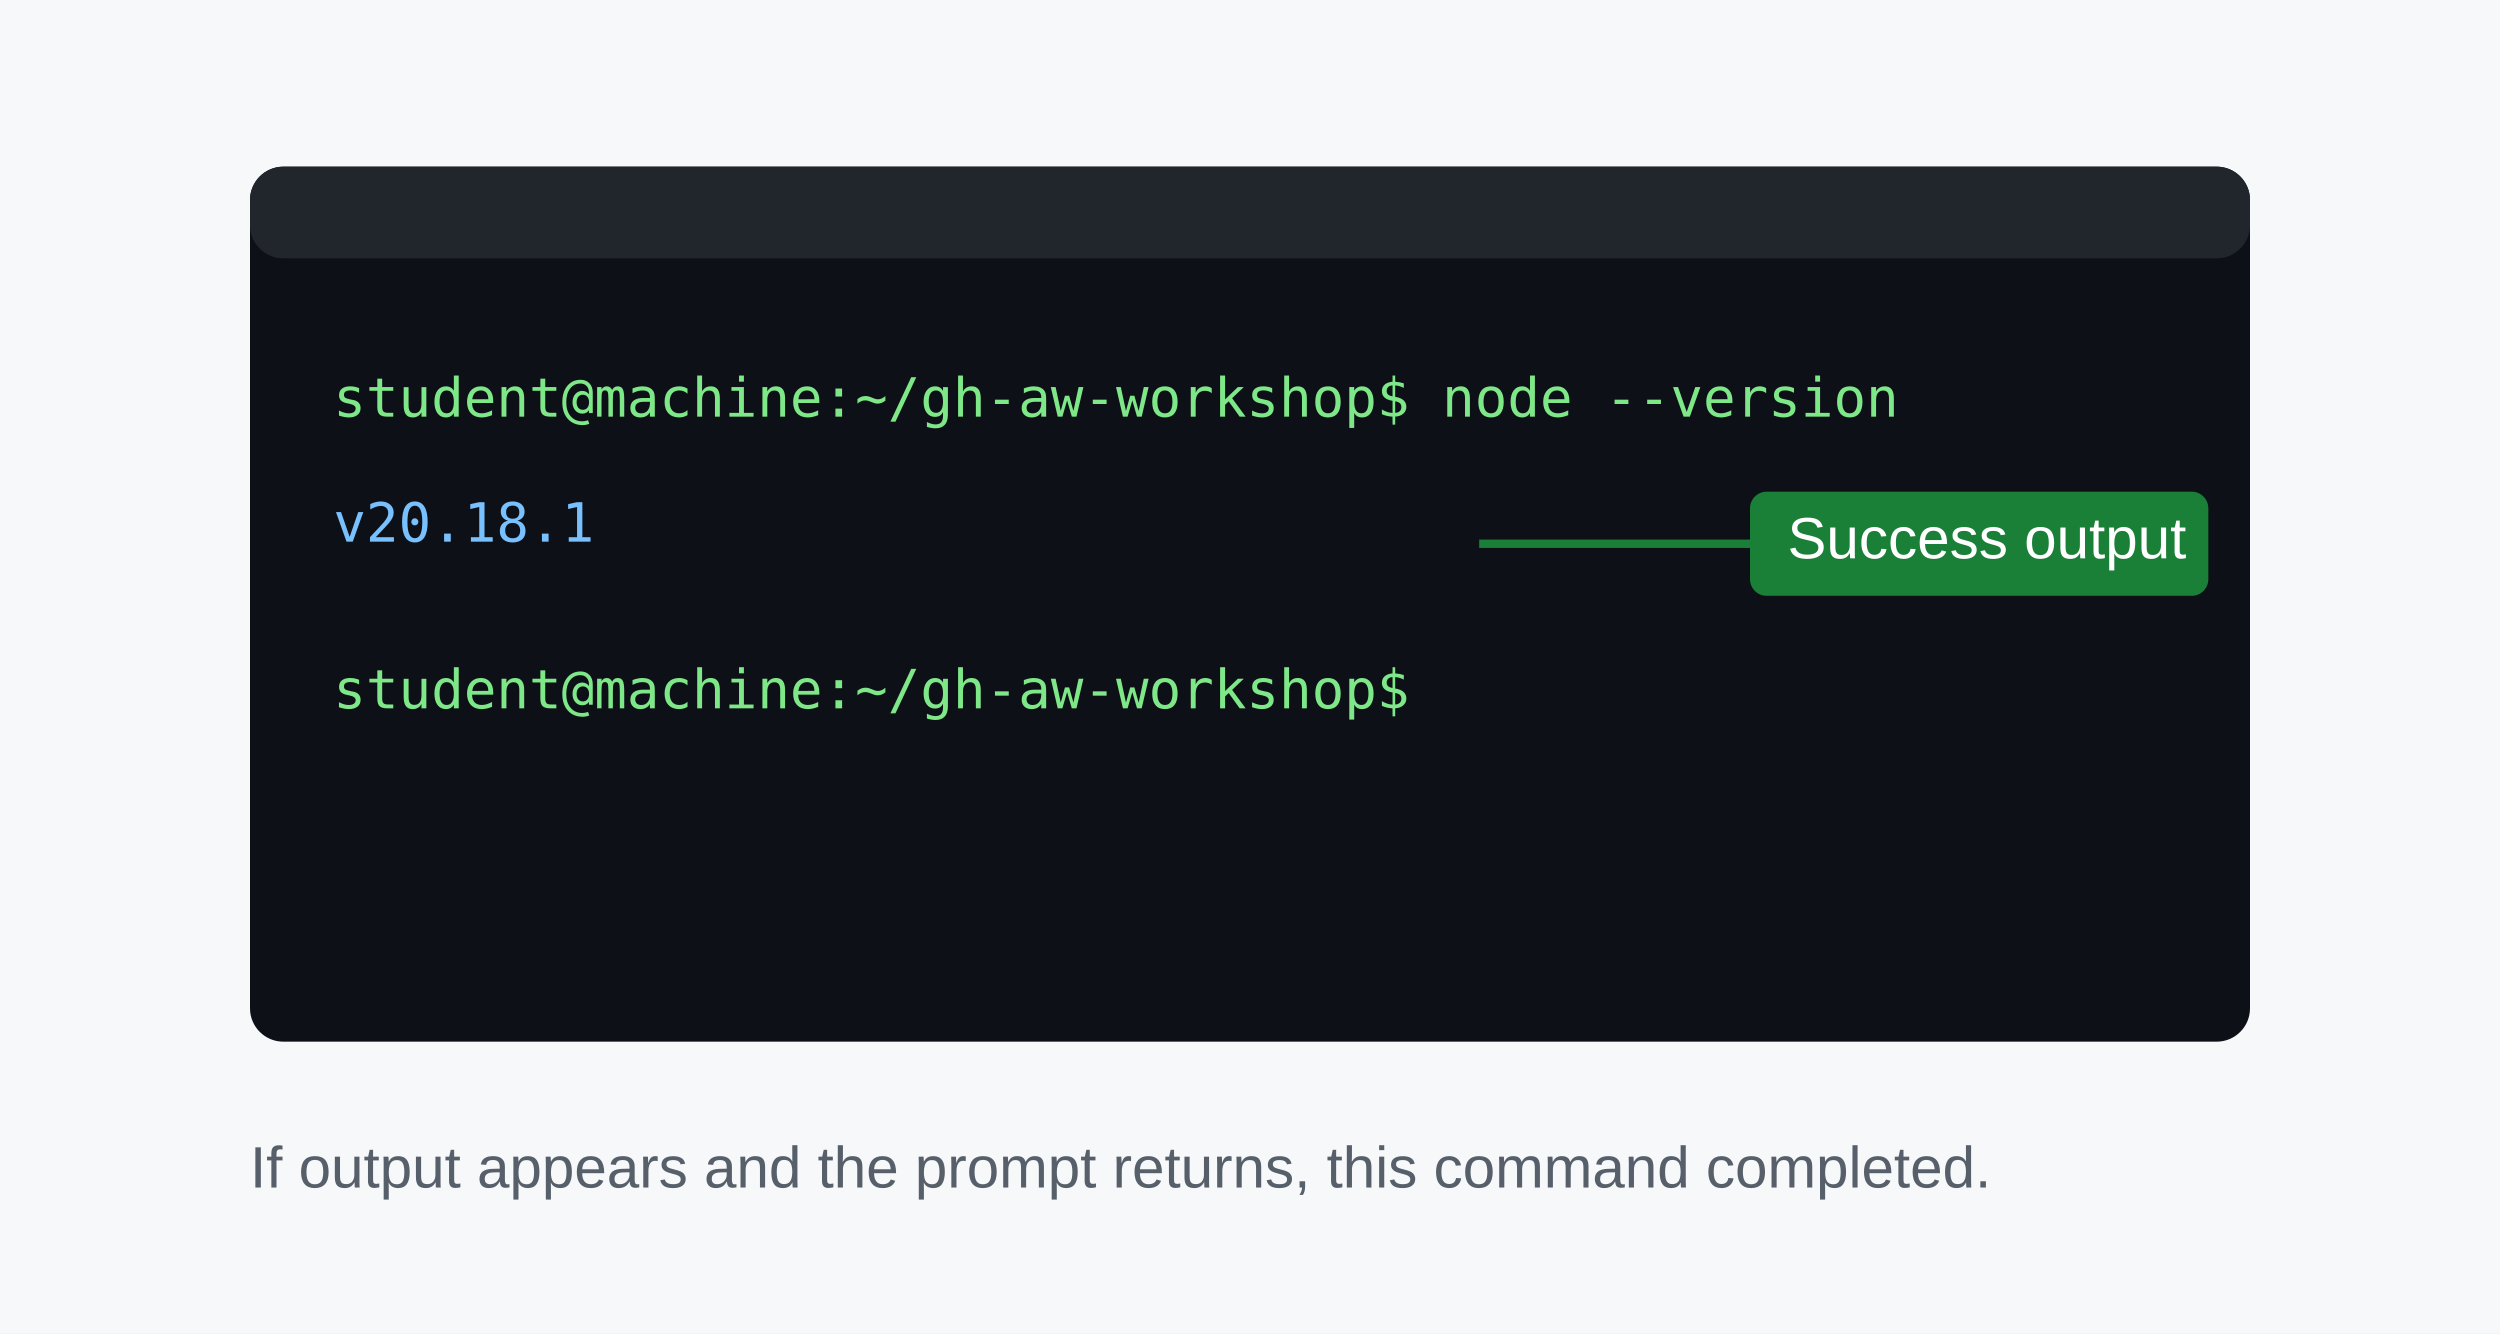
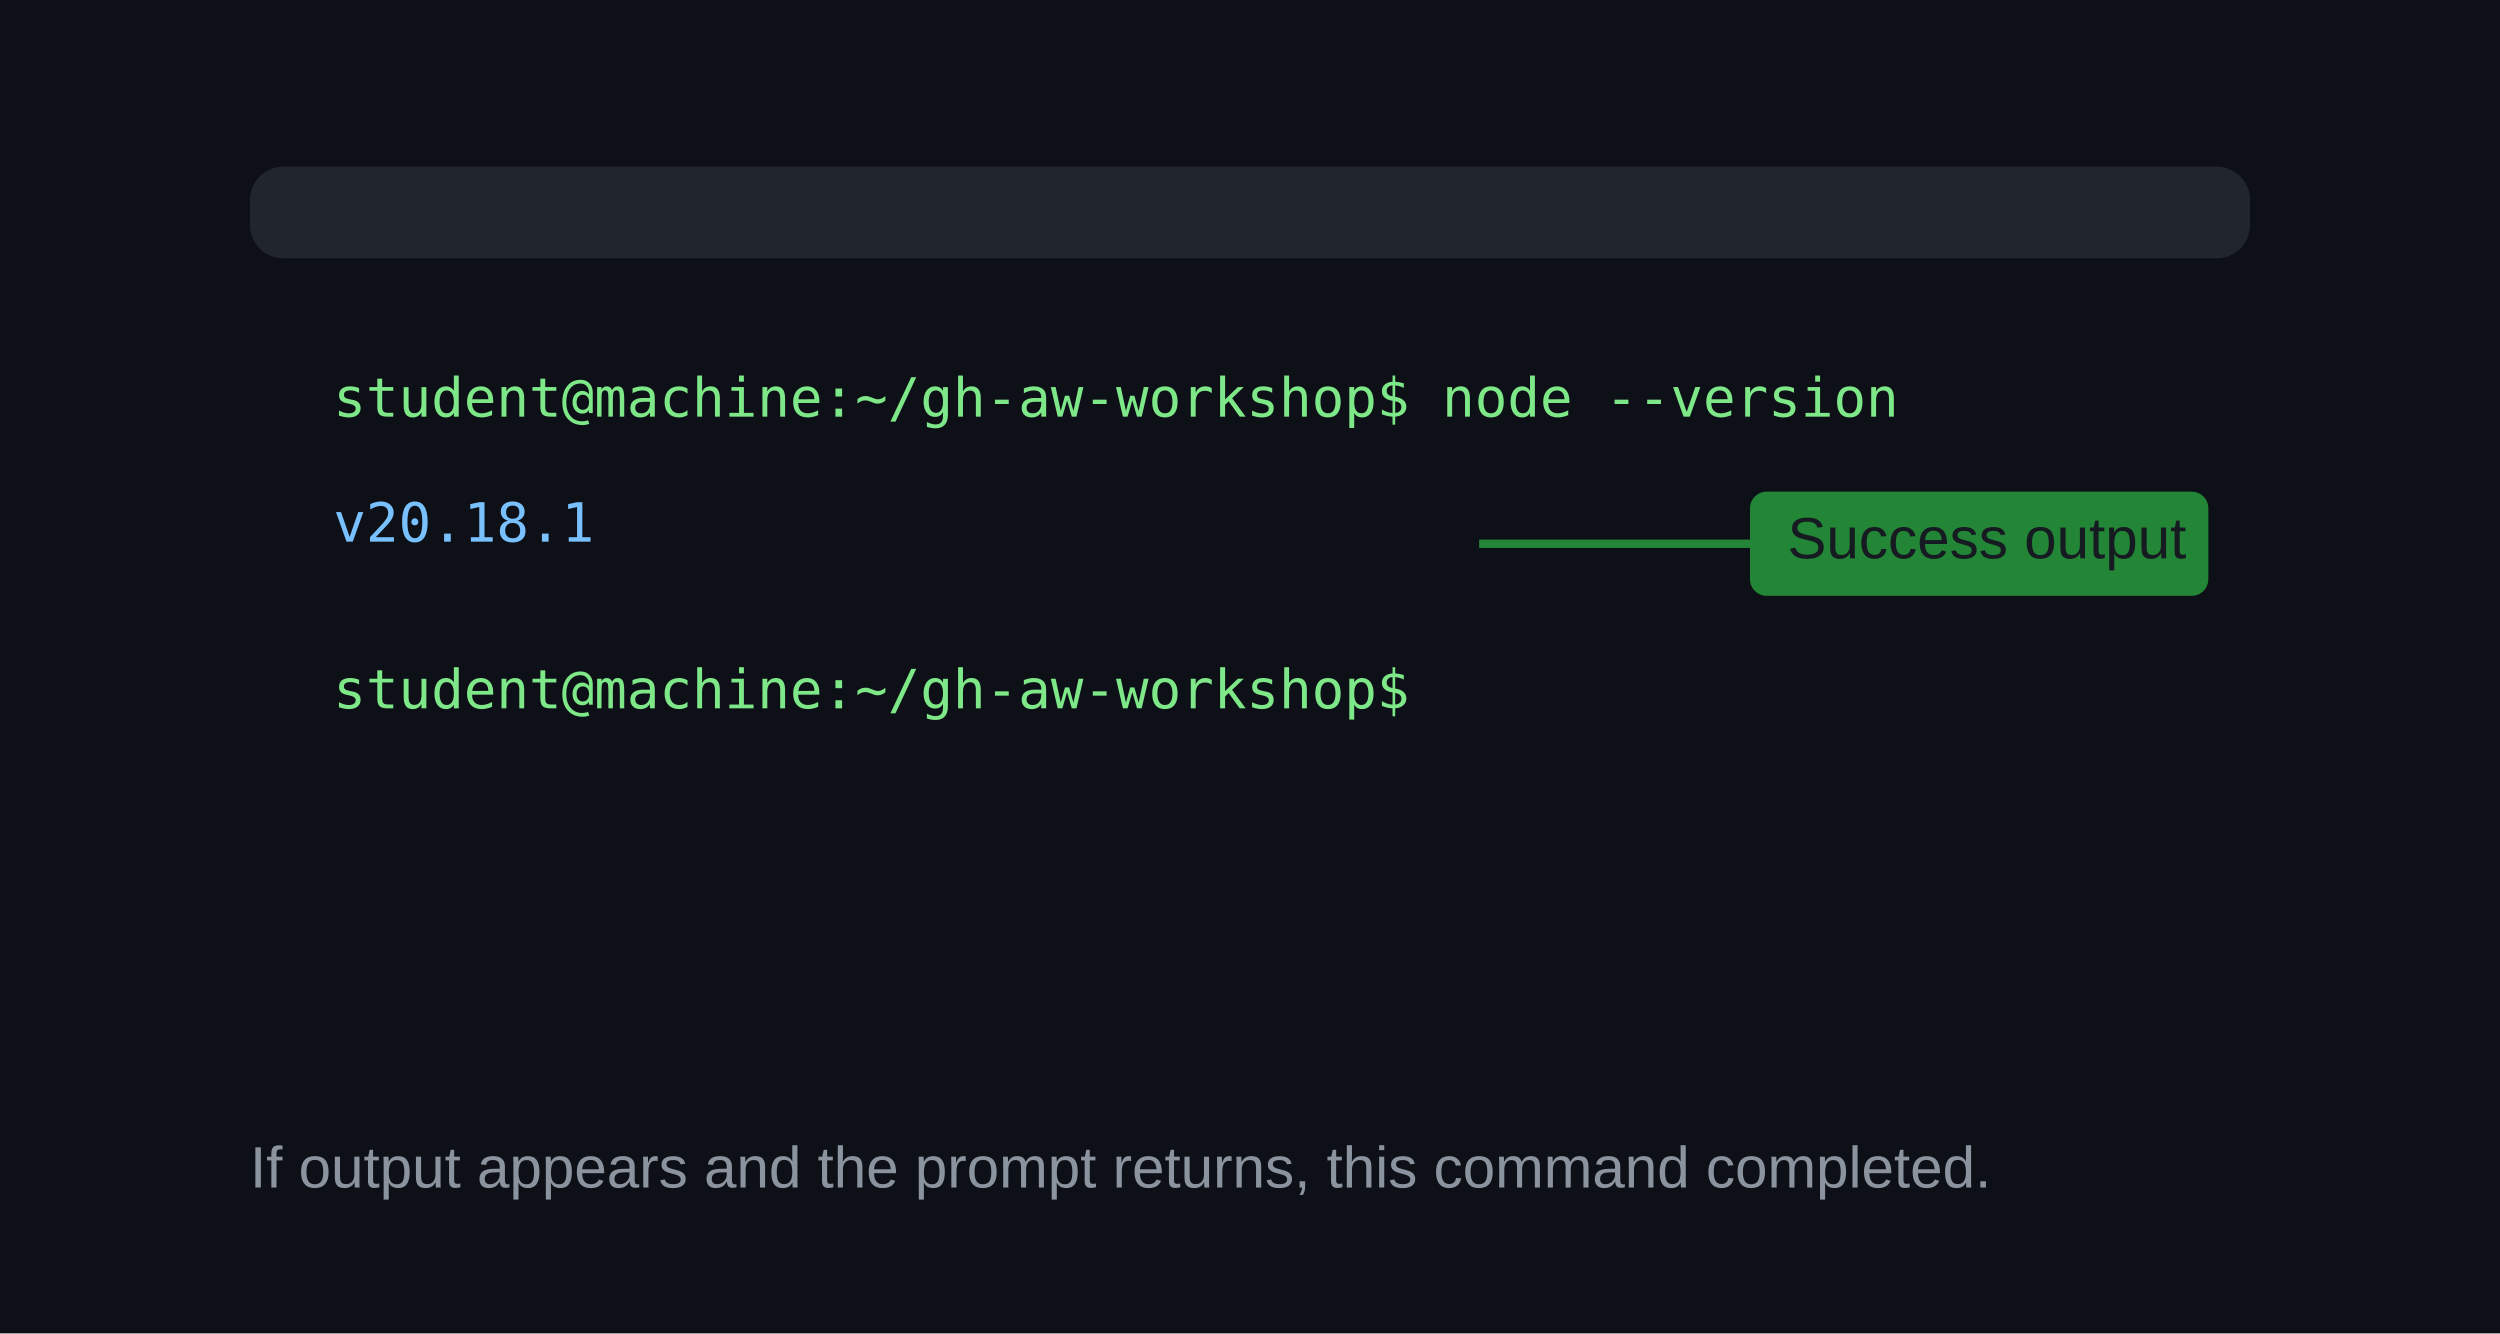
<svg xmlns="http://www.w3.org/2000/svg" width="1200" height="640" viewBox="0 0 1200 640" role="img" aria-label="Terminal success example for node --version">
-   <rect width="1200" height="640" fill="#f6f8fa" />
+   <rect width="1200" height="640" fill="#0d1117" />
  <rect x="120" y="80" width="960" height="420" rx="16" fill="#0d1117" />
  <rect x="120" y="80" width="960" height="44" rx="16" fill="#21262d" />
  <text x="160" y="200" fill="#7ee787" font-family="monospace" font-size="26">student@machine:~/gh-aw-workshop$ node --version</text>
  <text x="160" y="260" fill="#79c0ff" font-family="monospace" font-size="26">v20.18.1</text>
  <text x="160" y="340" fill="#7ee787" font-family="monospace" font-size="26">student@machine:~/gh-aw-workshop$</text>
-   <rect x="840" y="236" width="220" height="50" rx="8" fill="#1a7f37" />
-   <text x="858" y="268" fill="#ffffff" font-family="Arial, sans-serif" font-size="28">Success output</text>
-   <line x1="840" y1="261" x2="710" y2="261" stroke="#1a7f37" stroke-width="4" />
-   <text x="120" y="570" fill="#57606a" font-family="Arial, sans-serif" font-size="28">If output appears and the prompt returns, this command completed.</text>
+   <rect x="840" y="236" width="220" height="50" rx="8" fill="#238636" />
+   <text x="858" y="268" fill="#161b22" font-family="Arial, sans-serif" font-size="28">Success output</text>
+   <line x1="840" y1="261" x2="710" y2="261" stroke="#238636" stroke-width="4" />
+   <text x="120" y="570" fill="#8b949e" font-family="Arial, sans-serif" font-size="28">If output appears and the prompt returns, this command completed.</text>
</svg>
